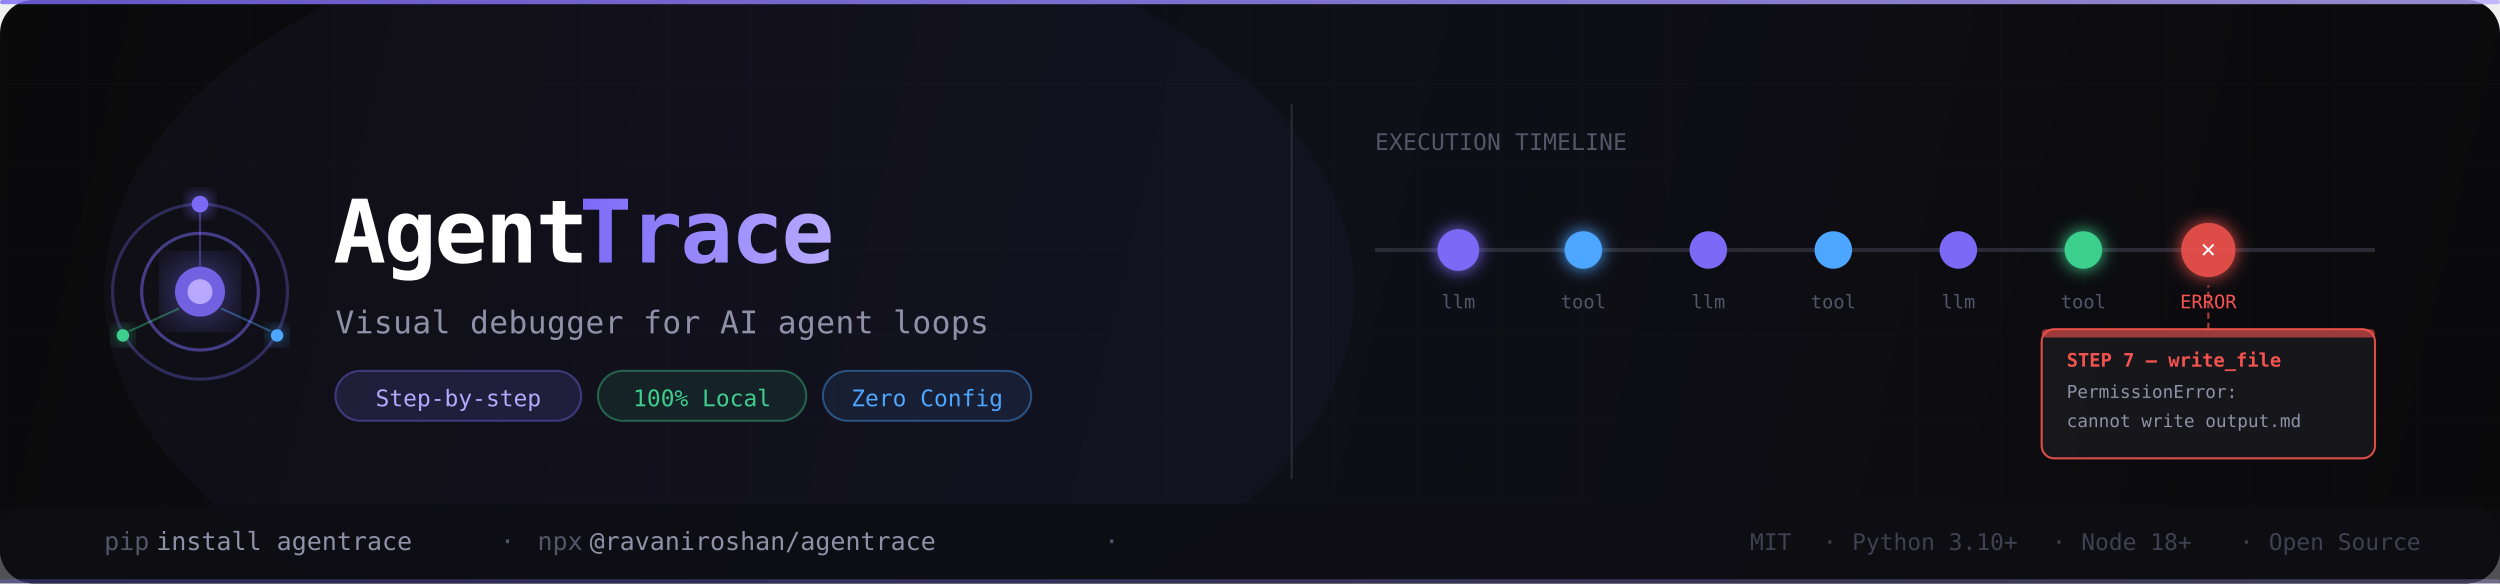
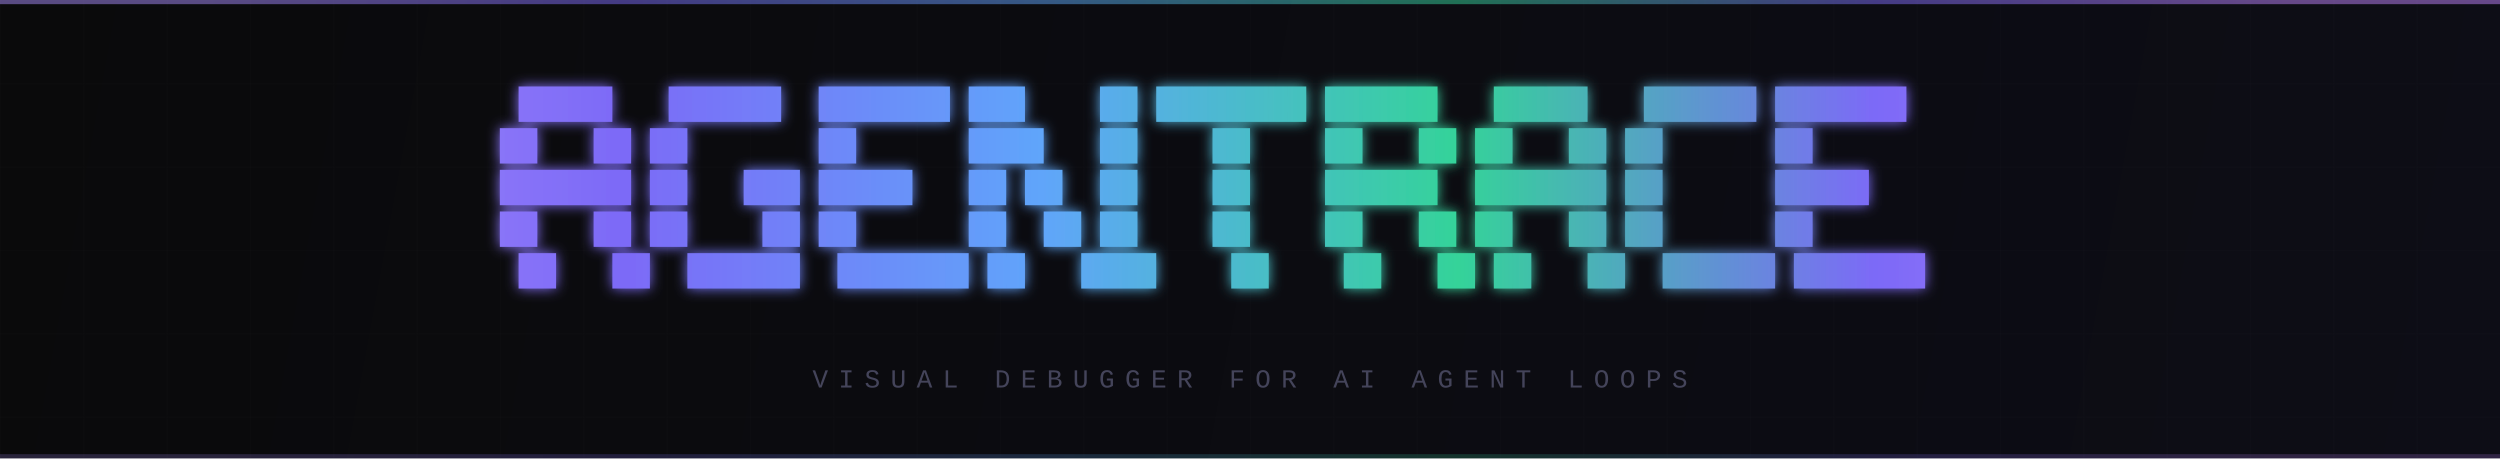
- <svg xmlns="http://www.w3.org/2000/svg" width="1200" height="280" viewBox="0 0 1200 280" fill="none">
+ <svg xmlns="http://www.w3.org/2000/svg" width="1200" height="220" viewBox="0 0 1200 220" fill="none">
  <defs>
-     <linearGradient id="bg" x1="0" y1="0" x2="1200" y2="280" gradientUnits="userSpaceOnUse">
+     <linearGradient id="bg" x1="0" y1="0" x2="1200" y2="220" gradientUnits="userSpaceOnUse">
      <stop offset="0%" stop-color="#0a0a0b" />
-       <stop offset="50%" stop-color="#0f0f18" />
-       <stop offset="100%" stop-color="#0a0a0b" />
+       <stop offset="100%" stop-color="#0d0d16" />
    </linearGradient>
-     <linearGradient id="accentGrad" x1="0" y1="0" x2="1" y2="0">
-       <stop offset="0%" stop-color="#7c6af7" />
-       <stop offset="100%" stop-color="#b8a9ff" />
+     <linearGradient id="textGrad" x1="100" y1="0" x2="1100" y2="0" gradientUnits="userSpaceOnUse">
+       <stop offset="0%" stop-color="#a78bfa" />
+       <stop offset="20%" stop-color="#7c6af7" />
+       <stop offset="40%" stop-color="#60a5fa" />
+       <stop offset="60%" stop-color="#34d399" />
+       <stop offset="80%" stop-color="#7c6af7" />
+       <stop offset="100%" stop-color="#c084fc" />
    </linearGradient>
-     <linearGradient id="greenGrad" x1="0" y1="0" x2="1" y2="0">
-       <stop offset="0%" stop-color="#3ecf8e" />
-       <stop offset="100%" stop-color="#5eeaaa" />
-     </linearGradient>
-     <filter id="glow" x="-50%" y="-50%" width="200%" height="200%">
-       <feGaussianBlur stdDeviation="4" result="blur" />
-       <feMerge>
-         <feMergeNode in="blur" />
-         <feMergeNode in="SourceGraphic" />
-       </feMerge>
-     </filter>
-     <filter id="logoGlow" x="-30%" y="-30%" width="160%" height="160%">
-       <feGaussianBlur stdDeviation="12" result="blur" />
+     <filter id="glow" x="-2%" y="-10%" width="104%" height="120%">
+       <feGaussianBlur stdDeviation="3" result="blur" />
      <feMerge>
        <feMergeNode in="blur" />
        <feMergeNode in="SourceGraphic" />
      </feMerge>
    </filter>
    <pattern id="grid" width="40" height="40" patternUnits="userSpaceOnUse">
-       <path d="M 40 0 L 0 0 0 40" fill="none" stroke="#ffffff" stroke-width="0.3" opacity="0.04" />
+       <path d="M 40 0 L 0 0 0 40" fill="none" stroke="#ffffff" stroke-width="0.4" opacity="0.025" />
    </pattern>
-     <clipPath id="rounded">
-       <rect width="1200" height="280" rx="16" />
-     </clipPath>
  </defs>
-   <rect width="1200" height="280" rx="16" fill="url(#bg)" />
-   <rect width="1200" height="280" rx="16" fill="url(#grid)" clip-path="url(#rounded)" />
-   <rect x="0" y="0" width="1200" height="2" rx="1" fill="url(#accentGrad)" opacity="0.8" />
-   <ellipse cx="350" cy="140" rx="300" ry="180" fill="#7c6af7" opacity="0.04" />
-   <circle cx="96" cy="140" r="42" fill="none" stroke="#7c6af7" stroke-width="1.5" opacity="0.3" />
-   <circle cx="96" cy="140" r="28" fill="none" stroke="#7c6af7" stroke-width="1.5" opacity="0.5" />
-   <circle cx="96" cy="140" r="12" fill="#7c6af7" filter="url(#logoGlow)" opacity="0.9" />
-   <circle cx="96" cy="140" r="6" fill="#b8a9ff" />
-   <circle cx="96" cy="98" r="4" fill="#7c6af7" filter="url(#glow)" />
-   <circle cx="133" cy="161" r="3" fill="#4da6ff" filter="url(#glow)" />
-   <circle cx="59" cy="161" r="3" fill="#3ecf8e" filter="url(#glow)" />
-   <line x1="96" y1="128" x2="96" y2="102" stroke="#7c6af7" stroke-width="1" opacity="0.4" />
-   <line x1="106" y1="148" x2="130" y2="159" stroke="#4da6ff" stroke-width="1" opacity="0.4" />
-   <line x1="86" y1="148" x2="62" y2="159" stroke="#3ecf8e" stroke-width="1" opacity="0.4" />
-   <text x="160" y="126" font-family="'SF Mono', 'Fira Code', 'Consolas', monospace" font-size="42" font-weight="700" letter-spacing="-1" fill="white">Agent</text>
-   <text x="160" y="126" font-family="'SF Mono', 'Fira Code', 'Consolas', monospace" font-size="42" font-weight="700" letter-spacing="-1" fill="url(#accentGrad)" dx="118">Trace</text>
-   <text x="161" y="160" font-family="'SF Mono', 'Fira Code', 'Consolas', monospace" font-size="15" fill="#9090a8" letter-spacing="0.2">Visual debugger for AI agent loops</text>
-   <rect x="161" y="178" width="118" height="24" rx="12" fill="#7c6af7" opacity="0.15" />
-   <rect x="161" y="178" width="118" height="24" rx="12" fill="none" stroke="#7c6af7" stroke-width="1" opacity="0.4" />
-   <text x="220" y="195" text-anchor="middle" font-family="'SF Mono', 'Fira Code', 'Consolas', monospace" font-size="11" fill="#b8a9ff">Step-by-step</text>
-   <rect x="287" y="178" width="100" height="24" rx="12" fill="#3ecf8e" opacity="0.1" />
-   <rect x="287" y="178" width="100" height="24" rx="12" fill="none" stroke="#3ecf8e" stroke-width="1" opacity="0.4" />
-   <text x="337" y="195" text-anchor="middle" font-family="'SF Mono', 'Fira Code', 'Consolas', monospace" font-size="11" fill="#3ecf8e">100% Local</text>
-   <rect x="395" y="178" width="100" height="24" rx="12" fill="#4da6ff" opacity="0.1" />
-   <rect x="395" y="178" width="100" height="24" rx="12" fill="none" stroke="#4da6ff" stroke-width="1" opacity="0.4" />
-   <text x="445" y="195" text-anchor="middle" font-family="'SF Mono', 'Fira Code', 'Consolas', monospace" font-size="11" fill="#4da6ff">Zero Config</text>
-   <line x1="620" y1="50" x2="620" y2="230" stroke="#2a2a35" stroke-width="1" />
-   <text x="660" y="72" font-family="'SF Mono', 'Fira Code', 'Consolas', monospace" font-size="11" fill="#55556a" letter-spacing="0.1">EXECUTION TIMELINE</text>
-   <line x1="660" y1="120" x2="1140" y2="120" stroke="#2a2a35" stroke-width="2" />
-   <circle cx="700" cy="120" r="10" fill="#7c6af7" filter="url(#glow)" />
-   <text x="700" y="148" text-anchor="middle" font-family="'SF Mono', 'Fira Code', 'Consolas', monospace" font-size="9" fill="#55556a">llm</text>
-   <circle cx="760" cy="120" r="9" fill="#4da6ff" filter="url(#glow)" />
-   <text x="760" y="148" text-anchor="middle" font-family="'SF Mono', 'Fira Code', 'Consolas', monospace" font-size="9" fill="#55556a">tool</text>
-   <circle cx="820" cy="120" r="9" fill="#7c6af7" />
-   <text x="820" y="148" text-anchor="middle" font-family="'SF Mono', 'Fira Code', 'Consolas', monospace" font-size="9" fill="#55556a">llm</text>
-   <circle cx="880" cy="120" r="9" fill="#4da6ff" />
-   <text x="880" y="148" text-anchor="middle" font-family="'SF Mono', 'Fira Code', 'Consolas', monospace" font-size="9" fill="#55556a">tool</text>
-   <circle cx="940" cy="120" r="9" fill="#7c6af7" />
-   <text x="940" y="148" text-anchor="middle" font-family="'SF Mono', 'Fira Code', 'Consolas', monospace" font-size="9" fill="#55556a">llm</text>
-   <circle cx="1000" cy="120" r="9" fill="#3ecf8e" filter="url(#glow)" />
-   <text x="1000" y="148" text-anchor="middle" font-family="'SF Mono', 'Fira Code', 'Consolas', monospace" font-size="9" fill="#55556a">tool</text>
-   <circle cx="1060" cy="120" r="13" fill="#f5534f" filter="url(#glow)" opacity="0.9" />
-   <text x="1060" y="120" text-anchor="middle" dominant-baseline="middle" font-family="'SF Mono', 'Fira Code', 'Consolas', monospace" font-size="12" fill="white" font-weight="700">✕</text>
-   <text x="1060" y="148" text-anchor="middle" font-family="'SF Mono', 'Fira Code', 'Consolas', monospace" font-size="9" fill="#f5534f">ERROR</text>
-   <rect x="980" y="158" width="160" height="62" rx="6" fill="#18181d" stroke="#f5534f" stroke-width="1" opacity="0.9" />
-   <rect x="980" y="158" width="160" height="4" rx="2" fill="#f5534f" opacity="0.6" />
-   <line x1="1060" y1="158" x2="1060" y2="137" stroke="#f5534f" stroke-width="1" stroke-dasharray="3,2" opacity="0.7" />
-   <text x="992" y="176" font-family="'SF Mono', 'Fira Code', 'Consolas', monospace" font-size="9" fill="#f5534f" font-weight="600">STEP 7 — write_file</text>
-   <text x="992" y="191" font-family="'SF Mono', 'Fira Code', 'Consolas', monospace" font-size="8.5" fill="#9090a8">PermissionError:</text>
-   <text x="992" y="205" font-family="'SF Mono', 'Fira Code', 'Consolas', monospace" font-size="8.5" fill="#9090a8">cannot write output.md</text>
-   <rect x="0" y="244" width="1200" height="36" rx="0" fill="#0d0d12" opacity="0.7" />
-   <rect x="0" y="242" width="1200" height="280" rx="16" fill="#0d0d12" opacity="0.7" clip-path="url(#rounded)" />
-   <rect x="0" y="278" width="1200" height="2" rx="1" fill="url(#accentGrad)" opacity="0.3" />
-   <text x="50" y="264" font-family="'SF Mono', 'Fira Code', 'Consolas', monospace" font-size="12" fill="#55556a">pip</text>
-   <text x="75" y="264" font-family="'SF Mono', 'Fira Code', 'Consolas', monospace" font-size="12" fill="#9090a8">install agentrace</text>
-   <text x="240" y="264" font-family="'SF Mono', 'Fira Code', 'Consolas', monospace" font-size="12" fill="#55556a">·</text>
-   <text x="258" y="264" font-family="'SF Mono', 'Fira Code', 'Consolas', monospace" font-size="12" fill="#55556a">npx</text>
-   <text x="283" y="264" font-family="'SF Mono', 'Fira Code', 'Consolas', monospace" font-size="12" fill="#9090a8">@ravaniroshan/agentrace</text>
-   <text x="530" y="264" font-family="'SF Mono', 'Fira Code', 'Consolas', monospace" font-size="12" fill="#55556a">·</text>
-   <text x="840" y="264" font-family="'SF Mono', 'Fira Code', 'Consolas', monospace" font-size="11" fill="#404050">MIT</text>
-   <text x="875" y="264" font-family="'SF Mono', 'Fira Code', 'Consolas', monospace" font-size="11" fill="#404050">·</text>
-   <text x="889" y="264" font-family="'SF Mono', 'Fira Code', 'Consolas', monospace" font-size="11" fill="#404050">Python 3.10+</text>
-   <text x="985" y="264" font-family="'SF Mono', 'Fira Code', 'Consolas', monospace" font-size="11" fill="#404050">·</text>
-   <text x="999" y="264" font-family="'SF Mono', 'Fira Code', 'Consolas', monospace" font-size="11" fill="#404050">Node 18+</text>
-   <text x="1075" y="264" font-family="'SF Mono', 'Fira Code', 'Consolas', monospace" font-size="11" fill="#404050">·</text>
-   <text x="1089" y="264" font-family="'SF Mono', 'Fira Code', 'Consolas', monospace" font-size="11" fill="#404050">Open Source</text>
+   <rect width="1200" height="220" fill="url(#bg)" />
+   <rect width="1200" height="220" fill="url(#grid)" />
+   <rect x="0" y="0" width="1200" height="2" fill="url(#textGrad)" opacity="0.5" />
+   <rect x="0" y="218" width="1200" height="2" fill="url(#textGrad)" opacity="0.2" />
+   <text font-family="'Courier New', 'Lucida Console', 'Consolas', monospace" font-size="15" fill="url(#textGrad)" filter="url(#glow)" text-anchor="middle" xml:space="preserve">
+     <tspan x="600" dy="0" y="54">  █████   ██████  ███████ ███    ██ ████████ ██████   █████   ██████ ███████ </tspan>
+     <tspan x="600" dy="20"> ██   ██ ██       ██      ████   ██    ██    ██   ██ ██   ██ ██      ██      </tspan>
+     <tspan x="600" dy="20"> ███████ ██   ███ █████   ██ ██  ██    ██    ██████  ███████ ██      █████   </tspan>
+     <tspan x="600" dy="20"> ██   ██ ██    ██ ██      ██  ██ ██    ██    ██   ██ ██   ██ ██      ██      </tspan>
+     <tspan x="600" dy="20"> ██   ██  ██████  ███████ ██   ████    ██    ██   ██ ██   ██  ██████ ███████ </tspan>
+   </text>
+   <text x="600" y="186" text-anchor="middle" font-family="'Courier New', 'Lucida Console', 'Consolas', monospace" font-size="12.5" letter-spacing="5" fill="#44445a">VISUAL  DEBUGGER  FOR  AI  AGENT  LOOPS</text>
</svg>
